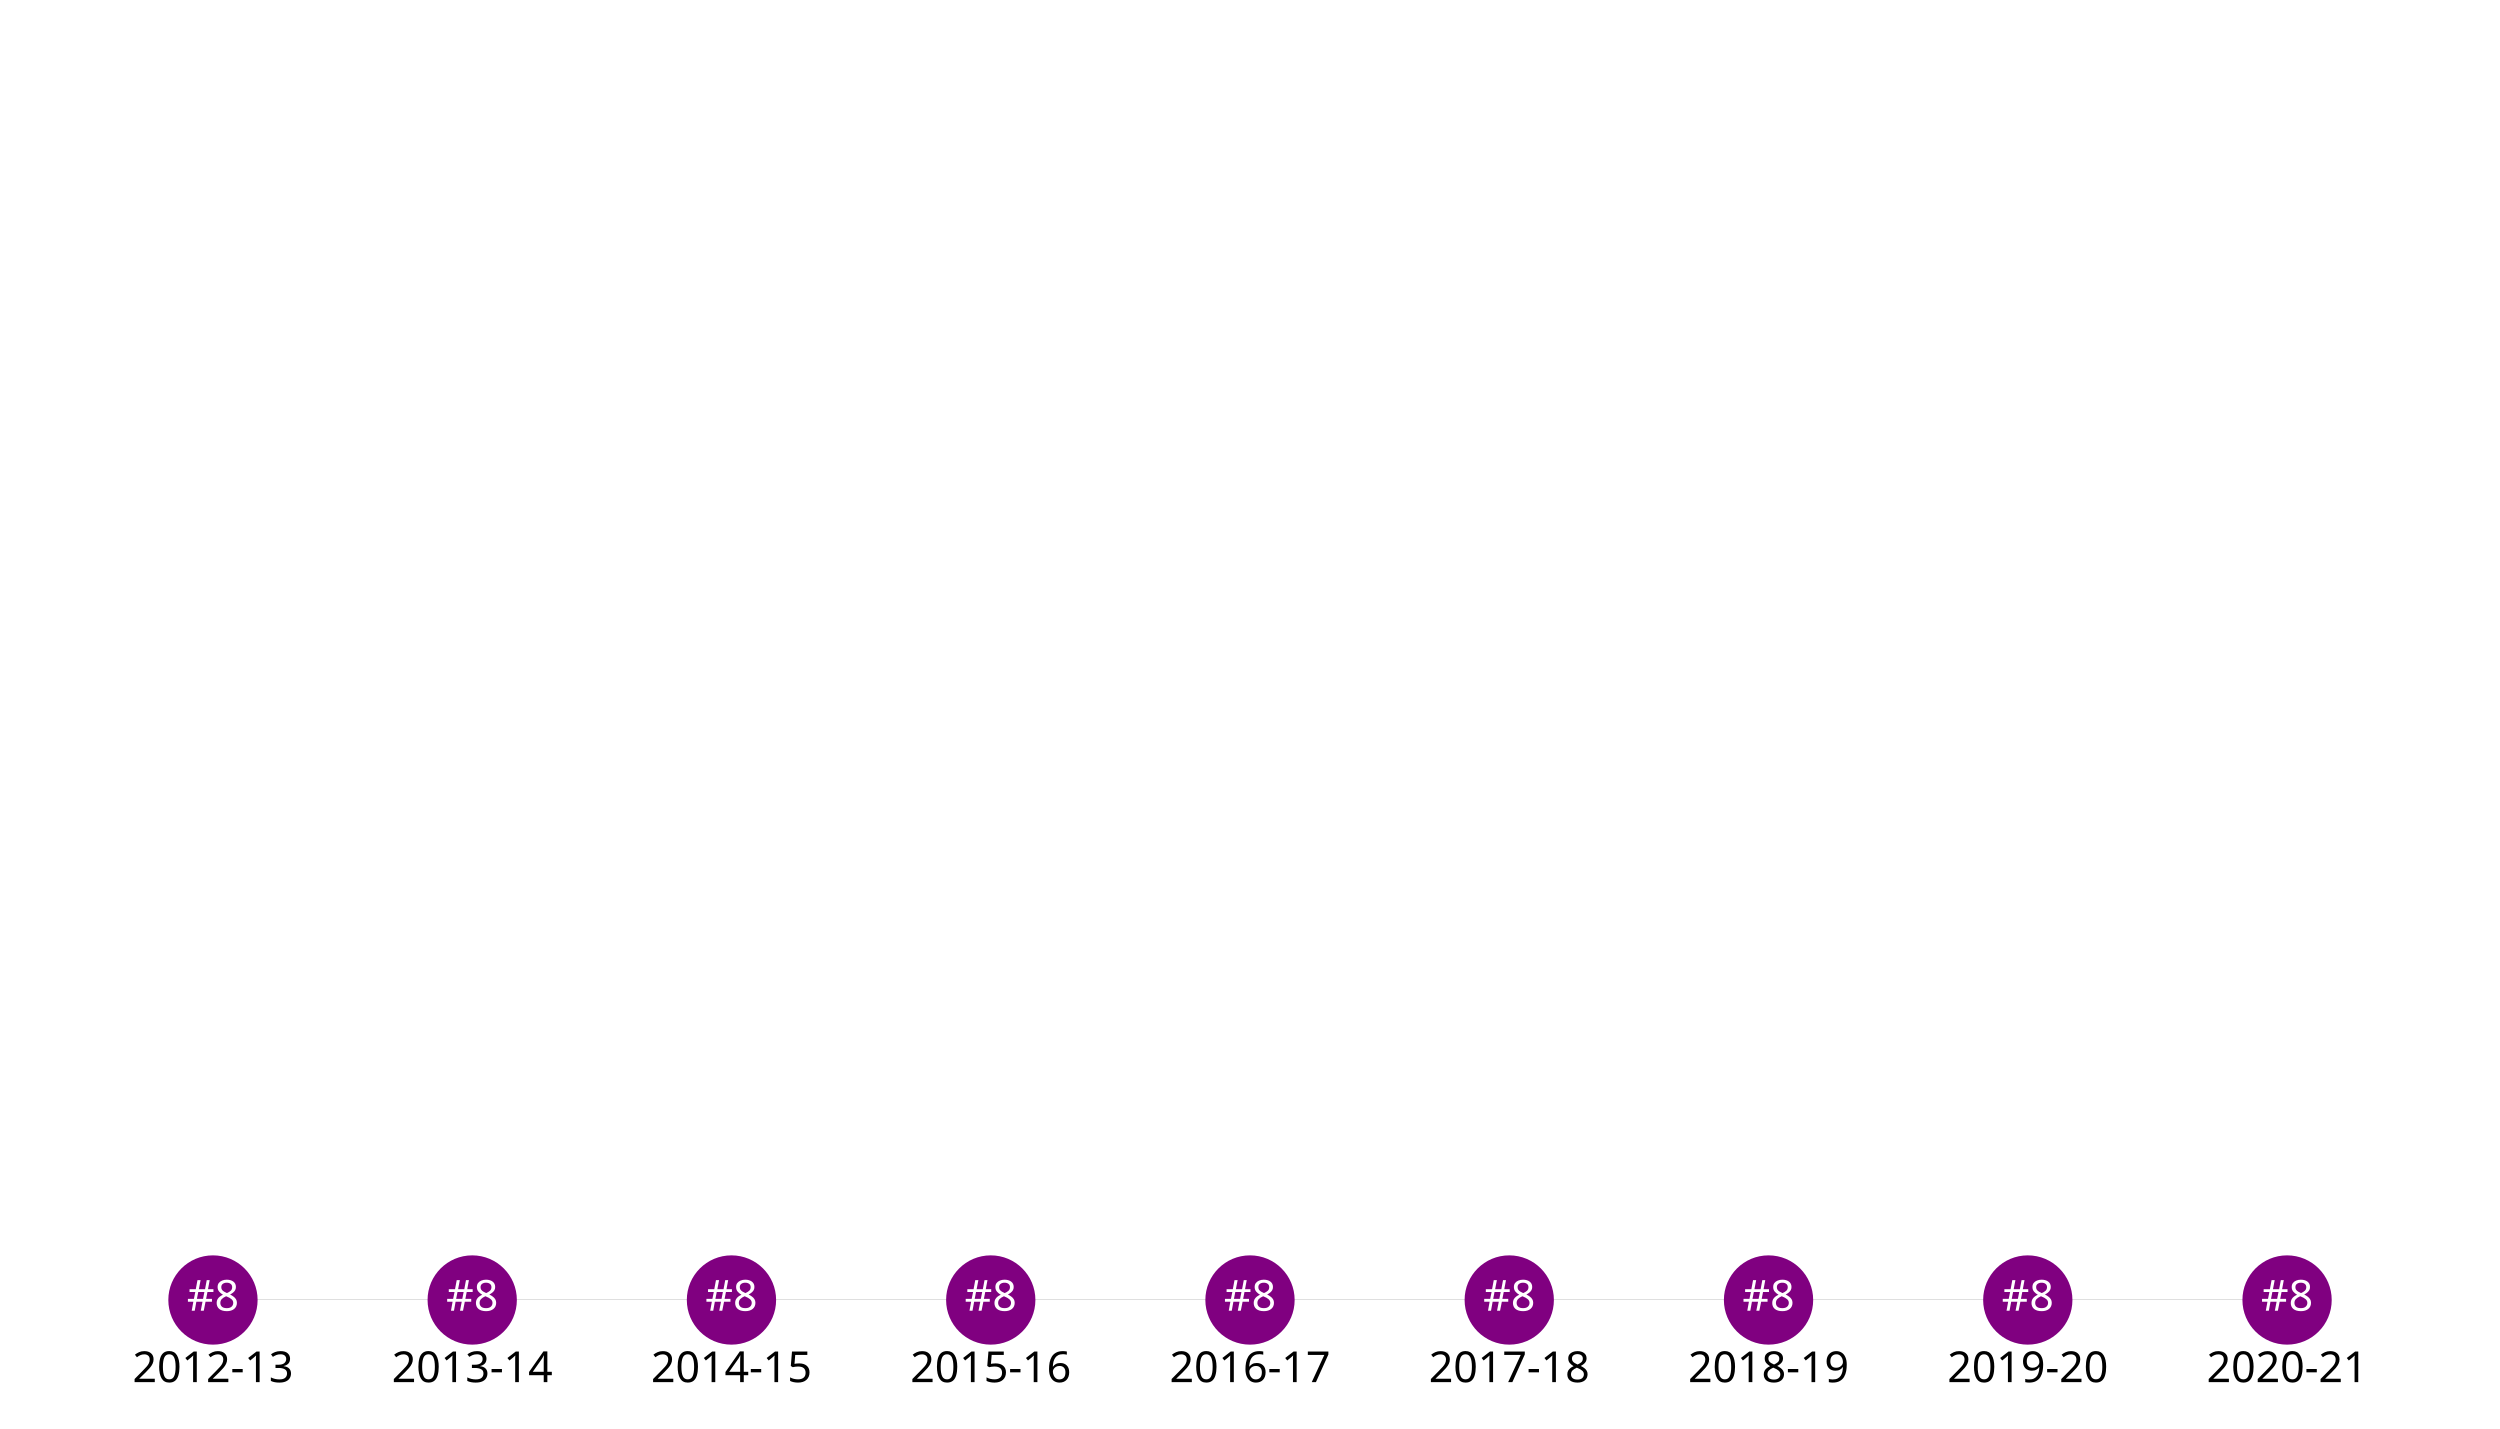
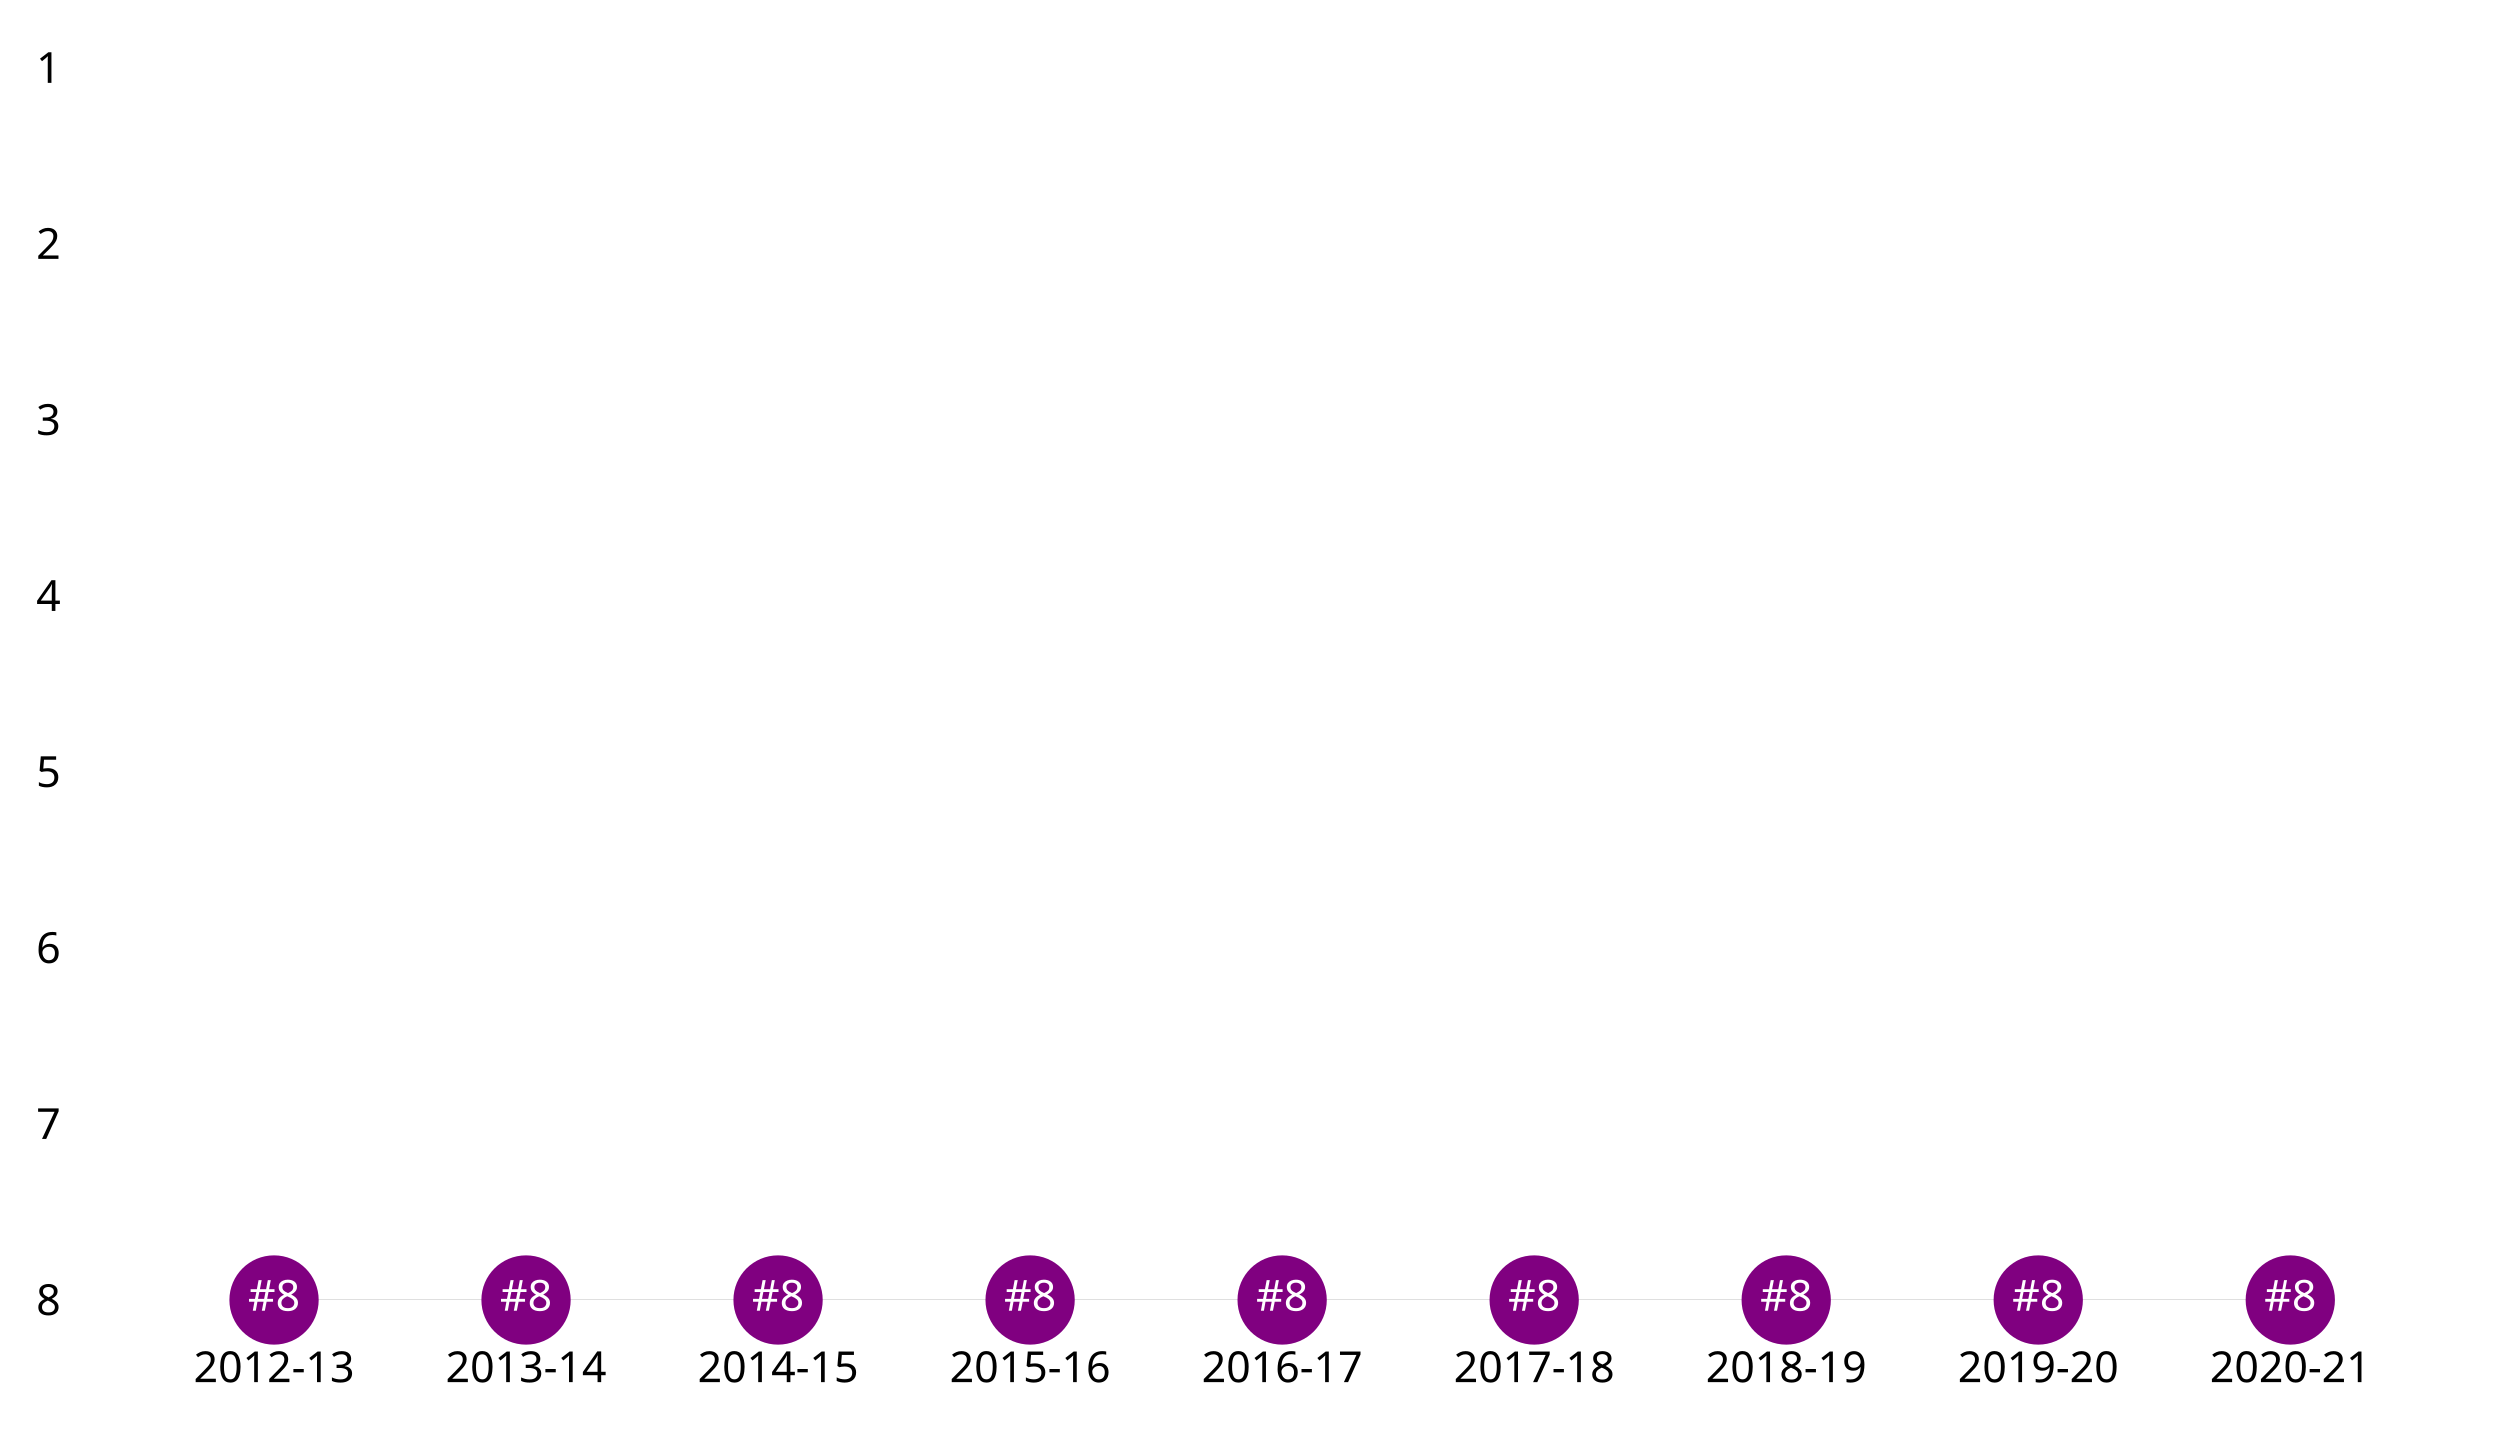
<svg xmlns="http://www.w3.org/2000/svg" class="main-svg" width="16535.433" height="9448.819" style="" viewBox="0 0 700 400">
  <rect x="0" y="0" width="700" height="400" style="fill: rgb(255, 255, 255); fill-opacity: 1;" />
-   <defs id="defs-c178f0">
+   <defs id="defs-05fd9f">
    <g class="clips">
-       <clipPath id="clipc178f0xyplot" class="plotclip">
-         <rect width="680" height="354" />
+       <clipPath id="clip05fd9fxyplot" class="plotclip">
+         <rect width="662" height="345" />
      </clipPath>
-       <clipPath class="axesclip" id="clipc178f0x">
-         <rect x="10" y="0" width="680" height="400" />
+       <clipPath class="axesclip" id="clip05fd9fx">
+         <rect x="28" y="0" width="662" height="400" />
      </clipPath>
-       <clipPath class="axesclip" id="clipc178f0y">
-         <rect x="0" y="10" width="700" height="354" />
+       <clipPath class="axesclip" id="clip05fd9fy">
+         <rect x="0" y="19" width="700" height="345" />
      </clipPath>
-       <clipPath class="axesclip" id="clipc178f0xy">
-         <rect x="10" y="10" width="680" height="354" />
+       <clipPath class="axesclip" id="clip05fd9fxy">
+         <rect x="28" y="19" width="662" height="345" />
      </clipPath>
    </g>
    <g class="gradients" />
    <g class="patterns" />
  </defs>
  <g class="bglayer">
-     <rect class="bg" x="0" y="0" width="700" height="374" style="fill: rgb(0, 0, 0); fill-opacity: 0; stroke-width: 0;" />
+     <rect class="bg" x="18" y="9" width="682" height="365" style="fill: rgb(0, 0, 0); fill-opacity: 0; stroke-width: 0;" />
  </g>
  <g class="layer-below">
    <g class="imagelayer" />
    <g class="shapelayer" />
  </g>
  <g class="cartesianlayer">
    <g class="subplot xy">
      <g class="layer-subplot">
        <g class="shapelayer" />
        <g class="imagelayer" />
      </g>
      <g class="gridlayer">
        <g class="x">
-           <path class="xgrid crisp" transform="translate(59.63,0)" d="M0,10v354" style="stroke: rgb(255, 255, 255); stroke-opacity: 1; stroke-width: 1px;" />
-           <path class="xgrid crisp" transform="translate(132.22,0)" d="M0,10v354" style="stroke: rgb(255, 255, 255); stroke-opacity: 1; stroke-width: 1px;" />
-           <path class="xgrid crisp" transform="translate(204.81,0)" d="M0,10v354" style="stroke: rgb(255, 255, 255); stroke-opacity: 1; stroke-width: 1px;" />
-           <path class="xgrid crisp" transform="translate(277.41,0)" d="M0,10v354" style="stroke: rgb(255, 255, 255); stroke-opacity: 1; stroke-width: 1px;" />
-           <path class="xgrid crisp" transform="translate(350,0)" d="M0,10v354" style="stroke: rgb(255, 255, 255); stroke-opacity: 1; stroke-width: 1px;" />
-           <path class="xgrid crisp" transform="translate(422.59,0)" d="M0,10v354" style="stroke: rgb(255, 255, 255); stroke-opacity: 1; stroke-width: 1px;" />
-           <path class="xgrid crisp" transform="translate(495.19,0)" d="M0,10v354" style="stroke: rgb(255, 255, 255); stroke-opacity: 1; stroke-width: 1px;" />
-           <path class="xgrid crisp" transform="translate(567.78,0)" d="M0,10v354" style="stroke: rgb(255, 255, 255); stroke-opacity: 1; stroke-width: 1px;" />
-           <path class="xgrid crisp" transform="translate(640.38,0)" d="M0,10v354" style="stroke: rgb(255, 255, 255); stroke-opacity: 1; stroke-width: 1px;" />
+           <path class="xgrid crisp" transform="translate(76.73,0)" d="M0,19v345" style="stroke: rgb(255, 255, 255); stroke-opacity: 1; stroke-width: 1px;" />
+           <path class="xgrid crisp" transform="translate(147.29,0)" d="M0,19v345" style="stroke: rgb(255, 255, 255); stroke-opacity: 1; stroke-width: 1px;" />
+           <path class="xgrid crisp" transform="translate(217.86,0)" d="M0,19v345" style="stroke: rgb(255, 255, 255); stroke-opacity: 1; stroke-width: 1px;" />
+           <path class="xgrid crisp" transform="translate(288.43,0)" d="M0,19v345" style="stroke: rgb(255, 255, 255); stroke-opacity: 1; stroke-width: 1px;" />
+           <path class="xgrid crisp" transform="translate(359,0)" d="M0,19v345" style="stroke: rgb(255, 255, 255); stroke-opacity: 1; stroke-width: 1px;" />
+           <path class="xgrid crisp" transform="translate(429.57,0)" d="M0,19v345" style="stroke: rgb(255, 255, 255); stroke-opacity: 1; stroke-width: 1px;" />
+           <path class="xgrid crisp" transform="translate(500.14,0)" d="M0,19v345" style="stroke: rgb(255, 255, 255); stroke-opacity: 1; stroke-width: 1px;" />
+           <path class="xgrid crisp" transform="translate(570.71,0)" d="M0,19v345" style="stroke: rgb(255, 255, 255); stroke-opacity: 1; stroke-width: 1px;" />
+           <path class="xgrid crisp" transform="translate(641.28,0)" d="M0,19v345" style="stroke: rgb(255, 255, 255); stroke-opacity: 1; stroke-width: 1px;" />
        </g>
-         <g class="y" />
+         <g class="y">
+           <path class="ygrid crisp" transform="translate(0,314.71)" d="M28,0h662" style="stroke: rgb(255, 255, 255); stroke-opacity: 1; stroke-width: 1px;" />
+           <path class="ygrid crisp" transform="translate(0,265.43)" d="M28,0h662" style="stroke: rgb(255, 255, 255); stroke-opacity: 1; stroke-width: 1px;" />
+           <path class="ygrid crisp" transform="translate(0,216.14)" d="M28,0h662" style="stroke: rgb(255, 255, 255); stroke-opacity: 1; stroke-width: 1px;" />
+           <path class="ygrid crisp" transform="translate(0,166.86)" d="M28,0h662" style="stroke: rgb(255, 255, 255); stroke-opacity: 1; stroke-width: 1px;" />
+           <path class="ygrid crisp" transform="translate(0,117.57)" d="M28,0h662" style="stroke: rgb(255, 255, 255); stroke-opacity: 1; stroke-width: 1px;" />
+           <path class="ygrid crisp" transform="translate(0,68.29)" d="M28,0h662" style="stroke: rgb(255, 255, 255); stroke-opacity: 1; stroke-width: 1px;" />
+         </g>
      </g>
      <g class="zerolinelayer" />
      <path class="xlines-below" />
      <path class="ylines-below" />
      <g class="overlines-below" />
      <g class="xaxislayer-below" />
      <g class="yaxislayer-below" />
      <g class="overaxes-below" />
-       <g class="plot" transform="translate(10,10)">
+       <g class="plot" transform="translate(28,19)">
        <g class="scatterlayer mlayer">
-           <g class="trace scatter traced6ab97" style="stroke-miterlimit: 2; opacity: 1;">
-             <g class="fills" clip-path="url(#clipc178f0xyplot)" />
+           <g class="trace scatter traced782fe" style="stroke-miterlimit: 2; opacity: 1;">
+             <g class="fills" clip-path="url(#clip05fd9fxyplot)" />
            <g class="errorbars" />
            <g class="lines">
-               <path class="js-line" d="M49.63,354Q105.28,354 122.22,354C139.16,354 177.87,354 194.81,354C211.75,354 250.47,354 267.41,354C284.35,354 323.06,354 340,354C356.94,354 395.65,354 412.59,354C429.53,354 468.25,354 485.19,354C502.13,354 540.84,354 557.78,354Q574.72,354 630.38,354" clip-path="url(#clipc178f0xyplot)" style="vector-effect: non-scaling-stroke; fill: none; stroke: rgb(211, 211, 211); stroke-opacity: 1; stroke-width: 10px; opacity: 1;" />
+               <path class="js-line" d="M48.73,345Q102.83,345 119.29,345C135.76,345 173.39,345 189.86,345C206.33,345 243.96,345 260.43,345C276.9,345 314.53,345 331,345C347.47,345 385.1,345 401.57,345C418.04,345 455.67,345 472.14,345C488.61,345 526.24,345 542.71,345Q559.18,345 613.28,345" clip-path="url(#clip05fd9fxyplot)" style="vector-effect: non-scaling-stroke; fill: none; stroke: rgb(211, 211, 211); stroke-opacity: 1; stroke-width: 10px; opacity: 1;" />
            </g>
            <g class="points">
-               <path class="point" transform="translate(49.63,354)" d="M12.5,0A12.5,12.5 0 1,1 0,-12.5A12.5,12.5 0 0,1 12.5,0Z" style="opacity: 1; stroke-width: 0px; fill: rgb(128, 0, 128); fill-opacity: 1;" />
-               <path class="point" transform="translate(122.22,354)" d="M12.5,0A12.5,12.5 0 1,1 0,-12.5A12.5,12.5 0 0,1 12.5,0Z" style="opacity: 1; stroke-width: 0px; fill: rgb(128, 0, 128); fill-opacity: 1;" />
-               <path class="point" transform="translate(194.81,354)" d="M12.5,0A12.5,12.5 0 1,1 0,-12.5A12.5,12.5 0 0,1 12.5,0Z" style="opacity: 1; stroke-width: 0px; fill: rgb(128, 0, 128); fill-opacity: 1;" />
-               <path class="point" transform="translate(267.41,354)" d="M12.5,0A12.5,12.5 0 1,1 0,-12.5A12.5,12.5 0 0,1 12.5,0Z" style="opacity: 1; stroke-width: 0px; fill: rgb(128, 0, 128); fill-opacity: 1;" />
-               <path class="point" transform="translate(340,354)" d="M12.5,0A12.5,12.5 0 1,1 0,-12.5A12.5,12.5 0 0,1 12.5,0Z" style="opacity: 1; stroke-width: 0px; fill: rgb(128, 0, 128); fill-opacity: 1;" />
-               <path class="point" transform="translate(412.59,354)" d="M12.5,0A12.5,12.5 0 1,1 0,-12.5A12.5,12.5 0 0,1 12.5,0Z" style="opacity: 1; stroke-width: 0px; fill: rgb(128, 0, 128); fill-opacity: 1;" />
-               <path class="point" transform="translate(485.19,354)" d="M12.5,0A12.5,12.5 0 1,1 0,-12.5A12.5,12.5 0 0,1 12.5,0Z" style="opacity: 1; stroke-width: 0px; fill: rgb(128, 0, 128); fill-opacity: 1;" />
-               <path class="point" transform="translate(557.78,354)" d="M12.5,0A12.5,12.5 0 1,1 0,-12.5A12.5,12.5 0 0,1 12.5,0Z" style="opacity: 1; stroke-width: 0px; fill: rgb(128, 0, 128); fill-opacity: 1;" />
-               <path class="point" transform="translate(630.38,354)" d="M12.5,0A12.5,12.5 0 1,1 0,-12.5A12.5,12.5 0 0,1 12.5,0Z" style="opacity: 1; stroke-width: 0px; fill: rgb(128, 0, 128); fill-opacity: 1;" />
+               <path class="point" transform="translate(48.73,345)" d="M12.5,0A12.5,12.5 0 1,1 0,-12.5A12.5,12.5 0 0,1 12.5,0Z" style="opacity: 1; stroke-width: 0px; fill: rgb(128, 0, 128); fill-opacity: 1;" />
+               <path class="point" transform="translate(119.29,345)" d="M12.5,0A12.5,12.5 0 1,1 0,-12.5A12.5,12.5 0 0,1 12.5,0Z" style="opacity: 1; stroke-width: 0px; fill: rgb(128, 0, 128); fill-opacity: 1;" />
+               <path class="point" transform="translate(189.86,345)" d="M12.5,0A12.5,12.5 0 1,1 0,-12.5A12.5,12.5 0 0,1 12.5,0Z" style="opacity: 1; stroke-width: 0px; fill: rgb(128, 0, 128); fill-opacity: 1;" />
+               <path class="point" transform="translate(260.43,345)" d="M12.5,0A12.5,12.5 0 1,1 0,-12.5A12.5,12.5 0 0,1 12.5,0Z" style="opacity: 1; stroke-width: 0px; fill: rgb(128, 0, 128); fill-opacity: 1;" />
+               <path class="point" transform="translate(331,345)" d="M12.5,0A12.5,12.5 0 1,1 0,-12.5A12.5,12.5 0 0,1 12.5,0Z" style="opacity: 1; stroke-width: 0px; fill: rgb(128, 0, 128); fill-opacity: 1;" />
+               <path class="point" transform="translate(401.57,345)" d="M12.5,0A12.5,12.5 0 1,1 0,-12.5A12.5,12.5 0 0,1 12.5,0Z" style="opacity: 1; stroke-width: 0px; fill: rgb(128, 0, 128); fill-opacity: 1;" />
+               <path class="point" transform="translate(472.14,345)" d="M12.5,0A12.5,12.5 0 1,1 0,-12.5A12.5,12.5 0 0,1 12.5,0Z" style="opacity: 1; stroke-width: 0px; fill: rgb(128, 0, 128); fill-opacity: 1;" />
+               <path class="point" transform="translate(542.71,345)" d="M12.5,0A12.5,12.5 0 1,1 0,-12.5A12.5,12.5 0 0,1 12.5,0Z" style="opacity: 1; stroke-width: 0px; fill: rgb(128, 0, 128); fill-opacity: 1;" />
+               <path class="point" transform="translate(613.28,345)" d="M12.5,0A12.5,12.5 0 1,1 0,-12.5A12.5,12.5 0 0,1 12.5,0Z" style="opacity: 1; stroke-width: 0px; fill: rgb(128, 0, 128); fill-opacity: 1;" />
            </g>
            <g class="text">
              <g class="textpoint" transform="translate(0,3)">
-                 <text x="49.63" y="354" text-anchor="middle" style="font-family: 'Segoe UI Semibold'; font-size: 12px; fill: rgb(255, 255, 255); fill-opacity: 1; white-space: pre;">#8</text>
+                 <text x="48.73" y="345" text-anchor="middle" style="font-family: 'Segoe UI Semibold'; font-size: 12px; fill: rgb(255, 255, 255); fill-opacity: 1; white-space: pre;">#8</text>
              </g>
              <g class="textpoint" transform="translate(0,3)">
-                 <text x="122.22" y="354" text-anchor="middle" style="font-family: 'Segoe UI Semibold'; font-size: 12px; fill: rgb(255, 255, 255); fill-opacity: 1; white-space: pre;">#8</text>
+                 <text x="119.29" y="345" text-anchor="middle" style="font-family: 'Segoe UI Semibold'; font-size: 12px; fill: rgb(255, 255, 255); fill-opacity: 1; white-space: pre;">#8</text>
              </g>
              <g class="textpoint" transform="translate(0,3)">
-                 <text x="194.81" y="354" text-anchor="middle" style="font-family: 'Segoe UI Semibold'; font-size: 12px; fill: rgb(255, 255, 255); fill-opacity: 1; white-space: pre;">#8</text>
+                 <text x="189.86" y="345" text-anchor="middle" style="font-family: 'Segoe UI Semibold'; font-size: 12px; fill: rgb(255, 255, 255); fill-opacity: 1; white-space: pre;">#8</text>
              </g>
              <g class="textpoint" transform="translate(0,3)">
-                 <text x="267.41" y="354" text-anchor="middle" style="font-family: 'Segoe UI Semibold'; font-size: 12px; fill: rgb(255, 255, 255); fill-opacity: 1; white-space: pre;">#8</text>
+                 <text x="260.43" y="345" text-anchor="middle" style="font-family: 'Segoe UI Semibold'; font-size: 12px; fill: rgb(255, 255, 255); fill-opacity: 1; white-space: pre;">#8</text>
              </g>
              <g class="textpoint" transform="translate(0,3)">
-                 <text x="340" y="354" text-anchor="middle" style="font-family: 'Segoe UI Semibold'; font-size: 12px; fill: rgb(255, 255, 255); fill-opacity: 1; white-space: pre;">#8</text>
+                 <text x="331" y="345" text-anchor="middle" style="font-family: 'Segoe UI Semibold'; font-size: 12px; fill: rgb(255, 255, 255); fill-opacity: 1; white-space: pre;">#8</text>
              </g>
              <g class="textpoint" transform="translate(0,3)">
-                 <text x="412.59" y="354" text-anchor="middle" style="font-family: 'Segoe UI Semibold'; font-size: 12px; fill: rgb(255, 255, 255); fill-opacity: 1; white-space: pre;">#8</text>
+                 <text x="401.57" y="345" text-anchor="middle" style="font-family: 'Segoe UI Semibold'; font-size: 12px; fill: rgb(255, 255, 255); fill-opacity: 1; white-space: pre;">#8</text>
              </g>
              <g class="textpoint" transform="translate(0,3)">
-                 <text x="485.19" y="354" text-anchor="middle" style="font-family: 'Segoe UI Semibold'; font-size: 12px; fill: rgb(255, 255, 255); fill-opacity: 1; white-space: pre;">#8</text>
+                 <text x="472.14" y="345" text-anchor="middle" style="font-family: 'Segoe UI Semibold'; font-size: 12px; fill: rgb(255, 255, 255); fill-opacity: 1; white-space: pre;">#8</text>
              </g>
              <g class="textpoint" transform="translate(0,3)">
-                 <text x="557.78" y="354" text-anchor="middle" style="font-family: 'Segoe UI Semibold'; font-size: 12px; fill: rgb(255, 255, 255); fill-opacity: 1; white-space: pre;">#8</text>
+                 <text x="542.71" y="345" text-anchor="middle" style="font-family: 'Segoe UI Semibold'; font-size: 12px; fill: rgb(255, 255, 255); fill-opacity: 1; white-space: pre;">#8</text>
              </g>
              <g class="textpoint" transform="translate(0,3)">
-                 <text x="630.38" y="354" text-anchor="middle" style="font-family: 'Segoe UI Semibold'; font-size: 12px; fill: rgb(255, 255, 255); fill-opacity: 1; white-space: pre;">#8</text>
+                 <text x="613.28" y="345" text-anchor="middle" style="font-family: 'Segoe UI Semibold'; font-size: 12px; fill: rgb(255, 255, 255); fill-opacity: 1; white-space: pre;">#8</text>
              </g>
            </g>
          </g>
        </g>
      </g>
      <g class="overplot" />
      <path class="xlines-above crisp" d="M0,0" style="fill: none;" />
      <path class="ylines-above crisp" d="M0,0" style="fill: none;" />
      <g class="overlines-above" />
      <g class="xaxislayer-above">
        <g class="xtick">
-           <text text-anchor="middle" x="0" y="387" transform="translate(59.63,0)" style="font-family: 'Segoe UI Semibold'; font-size: 12px; fill: rgb(0, 0, 0); fill-opacity: 1; white-space: pre; opacity: 1;">2012-13</text>
+           <text text-anchor="middle" x="0" y="387" transform="translate(76.73,0)" style="font-family: 'Segoe UI Semibold'; font-size: 12px; fill: rgb(0, 0, 0); fill-opacity: 1; white-space: pre; opacity: 1;">2012-13</text>
        </g>
        <g class="xtick">
-           <text text-anchor="middle" x="0" y="387" transform="translate(132.22,0)" style="font-family: 'Segoe UI Semibold'; font-size: 12px; fill: rgb(0, 0, 0); fill-opacity: 1; white-space: pre; opacity: 1;">2013-14</text>
+           <text text-anchor="middle" x="0" y="387" transform="translate(147.29,0)" style="font-family: 'Segoe UI Semibold'; font-size: 12px; fill: rgb(0, 0, 0); fill-opacity: 1; white-space: pre; opacity: 1;">2013-14</text>
        </g>
        <g class="xtick">
-           <text text-anchor="middle" x="0" y="387" transform="translate(204.81,0)" style="font-family: 'Segoe UI Semibold'; font-size: 12px; fill: rgb(0, 0, 0); fill-opacity: 1; white-space: pre; opacity: 1;">2014-15</text>
+           <text text-anchor="middle" x="0" y="387" transform="translate(217.86,0)" style="font-family: 'Segoe UI Semibold'; font-size: 12px; fill: rgb(0, 0, 0); fill-opacity: 1; white-space: pre; opacity: 1;">2014-15</text>
        </g>
        <g class="xtick">
-           <text text-anchor="middle" x="0" y="387" transform="translate(277.41,0)" style="font-family: 'Segoe UI Semibold'; font-size: 12px; fill: rgb(0, 0, 0); fill-opacity: 1; white-space: pre; opacity: 1;">2015-16</text>
+           <text text-anchor="middle" x="0" y="387" transform="translate(288.43,0)" style="font-family: 'Segoe UI Semibold'; font-size: 12px; fill: rgb(0, 0, 0); fill-opacity: 1; white-space: pre; opacity: 1;">2015-16</text>
        </g>
        <g class="xtick">
-           <text text-anchor="middle" x="0" y="387" transform="translate(350,0)" style="font-family: 'Segoe UI Semibold'; font-size: 12px; fill: rgb(0, 0, 0); fill-opacity: 1; white-space: pre; opacity: 1;">2016-17</text>
+           <text text-anchor="middle" x="0" y="387" transform="translate(359,0)" style="font-family: 'Segoe UI Semibold'; font-size: 12px; fill: rgb(0, 0, 0); fill-opacity: 1; white-space: pre; opacity: 1;">2016-17</text>
        </g>
        <g class="xtick">
-           <text text-anchor="middle" x="0" y="387" transform="translate(422.59,0)" style="font-family: 'Segoe UI Semibold'; font-size: 12px; fill: rgb(0, 0, 0); fill-opacity: 1; white-space: pre; opacity: 1;">2017-18</text>
+           <text text-anchor="middle" x="0" y="387" transform="translate(429.57,0)" style="font-family: 'Segoe UI Semibold'; font-size: 12px; fill: rgb(0, 0, 0); fill-opacity: 1; white-space: pre; opacity: 1;">2017-18</text>
        </g>
        <g class="xtick">
-           <text text-anchor="middle" x="0" y="387" transform="translate(495.19,0)" style="font-family: 'Segoe UI Semibold'; font-size: 12px; fill: rgb(0, 0, 0); fill-opacity: 1; white-space: pre; opacity: 1;">2018-19</text>
+           <text text-anchor="middle" x="0" y="387" transform="translate(500.14,0)" style="font-family: 'Segoe UI Semibold'; font-size: 12px; fill: rgb(0, 0, 0); fill-opacity: 1; white-space: pre; opacity: 1;">2018-19</text>
        </g>
        <g class="xtick">
-           <text text-anchor="middle" x="0" y="387" transform="translate(567.78,0)" style="font-family: 'Segoe UI Semibold'; font-size: 12px; fill: rgb(0, 0, 0); fill-opacity: 1; white-space: pre; opacity: 1;">2019-20</text>
+           <text text-anchor="middle" x="0" y="387" transform="translate(570.71,0)" style="font-family: 'Segoe UI Semibold'; font-size: 12px; fill: rgb(0, 0, 0); fill-opacity: 1; white-space: pre; opacity: 1;">2019-20</text>
        </g>
        <g class="xtick">
-           <text text-anchor="middle" x="0" y="387" transform="translate(640.38,0)" style="font-family: 'Segoe UI Semibold'; font-size: 12px; fill: rgb(0, 0, 0); fill-opacity: 1; white-space: pre; opacity: 1;">2020-21</text>
+           <text text-anchor="middle" x="0" y="387" transform="translate(641.28,0)" style="font-family: 'Segoe UI Semibold'; font-size: 12px; fill: rgb(0, 0, 0); fill-opacity: 1; white-space: pre; opacity: 1;">2020-21</text>
        </g>
      </g>
-       <g class="yaxislayer-above" />
+       <g class="yaxislayer-above">
+         <g class="ytick">
+           <text text-anchor="end" x="17" y="4.2" transform="translate(0,364)" style="font-family: 'Segoe UI Semibold'; font-size: 12px; fill: rgb(0, 0, 0); fill-opacity: 1; white-space: pre; opacity: 1;">8</text>
+         </g>
+         <g class="ytick">
+           <text text-anchor="end" x="17" y="4.2" style="font-family: 'Segoe UI Semibold'; font-size: 12px; fill: rgb(0, 0, 0); fill-opacity: 1; white-space: pre; opacity: 1;" transform="translate(0,314.71)">7</text>
+         </g>
+         <g class="ytick">
+           <text text-anchor="end" x="17" y="4.2" style="font-family: 'Segoe UI Semibold'; font-size: 12px; fill: rgb(0, 0, 0); fill-opacity: 1; white-space: pre; opacity: 1;" transform="translate(0,265.43)">6</text>
+         </g>
+         <g class="ytick">
+           <text text-anchor="end" x="17" y="4.2" style="font-family: 'Segoe UI Semibold'; font-size: 12px; fill: rgb(0, 0, 0); fill-opacity: 1; white-space: pre; opacity: 1;" transform="translate(0,216.14)">5</text>
+         </g>
+         <g class="ytick">
+           <text text-anchor="end" x="17" y="4.2" style="font-family: 'Segoe UI Semibold'; font-size: 12px; fill: rgb(0, 0, 0); fill-opacity: 1; white-space: pre; opacity: 1;" transform="translate(0,166.86)">4</text>
+         </g>
+         <g class="ytick">
+           <text text-anchor="end" x="17" y="4.2" style="font-family: 'Segoe UI Semibold'; font-size: 12px; fill: rgb(0, 0, 0); fill-opacity: 1; white-space: pre; opacity: 1;" transform="translate(0,117.57)">3</text>
+         </g>
+         <g class="ytick">
+           <text text-anchor="end" x="17" y="4.2" style="font-family: 'Segoe UI Semibold'; font-size: 12px; fill: rgb(0, 0, 0); fill-opacity: 1; white-space: pre; opacity: 1;" transform="translate(0,68.29)">2</text>
+         </g>
+         <g class="ytick">
+           <text text-anchor="end" x="17" y="4.2" style="font-family: 'Segoe UI Semibold'; font-size: 12px; fill: rgb(0, 0, 0); fill-opacity: 1; white-space: pre; opacity: 1;" transform="translate(0,19)">1</text>
+         </g>
+       </g>
      <g class="overaxes-above" />
    </g>
  </g>
  <g class="polarlayer" />
  <g class="smithlayer" />
  <g class="ternarylayer" />
  <g class="geolayer" />
  <g class="funnelarealayer" />
  <g class="pielayer" />
  <g class="iciclelayer" />
  <g class="treemaplayer" />
  <g class="sunburstlayer" />
  <g class="glimages" />
-   <defs id="topdefs-c178f0">
+   <defs id="topdefs-05fd9f">
    <g class="clips" />
  </defs>
  <g class="layer-above">
    <g class="imagelayer" />
    <g class="shapelayer" />
  </g>
  <g class="infolayer">
    <g class="g-gtitle" />
    <g class="g-xtitle" />
+     <g class="g-ytitle" />
  </g>
</svg>
